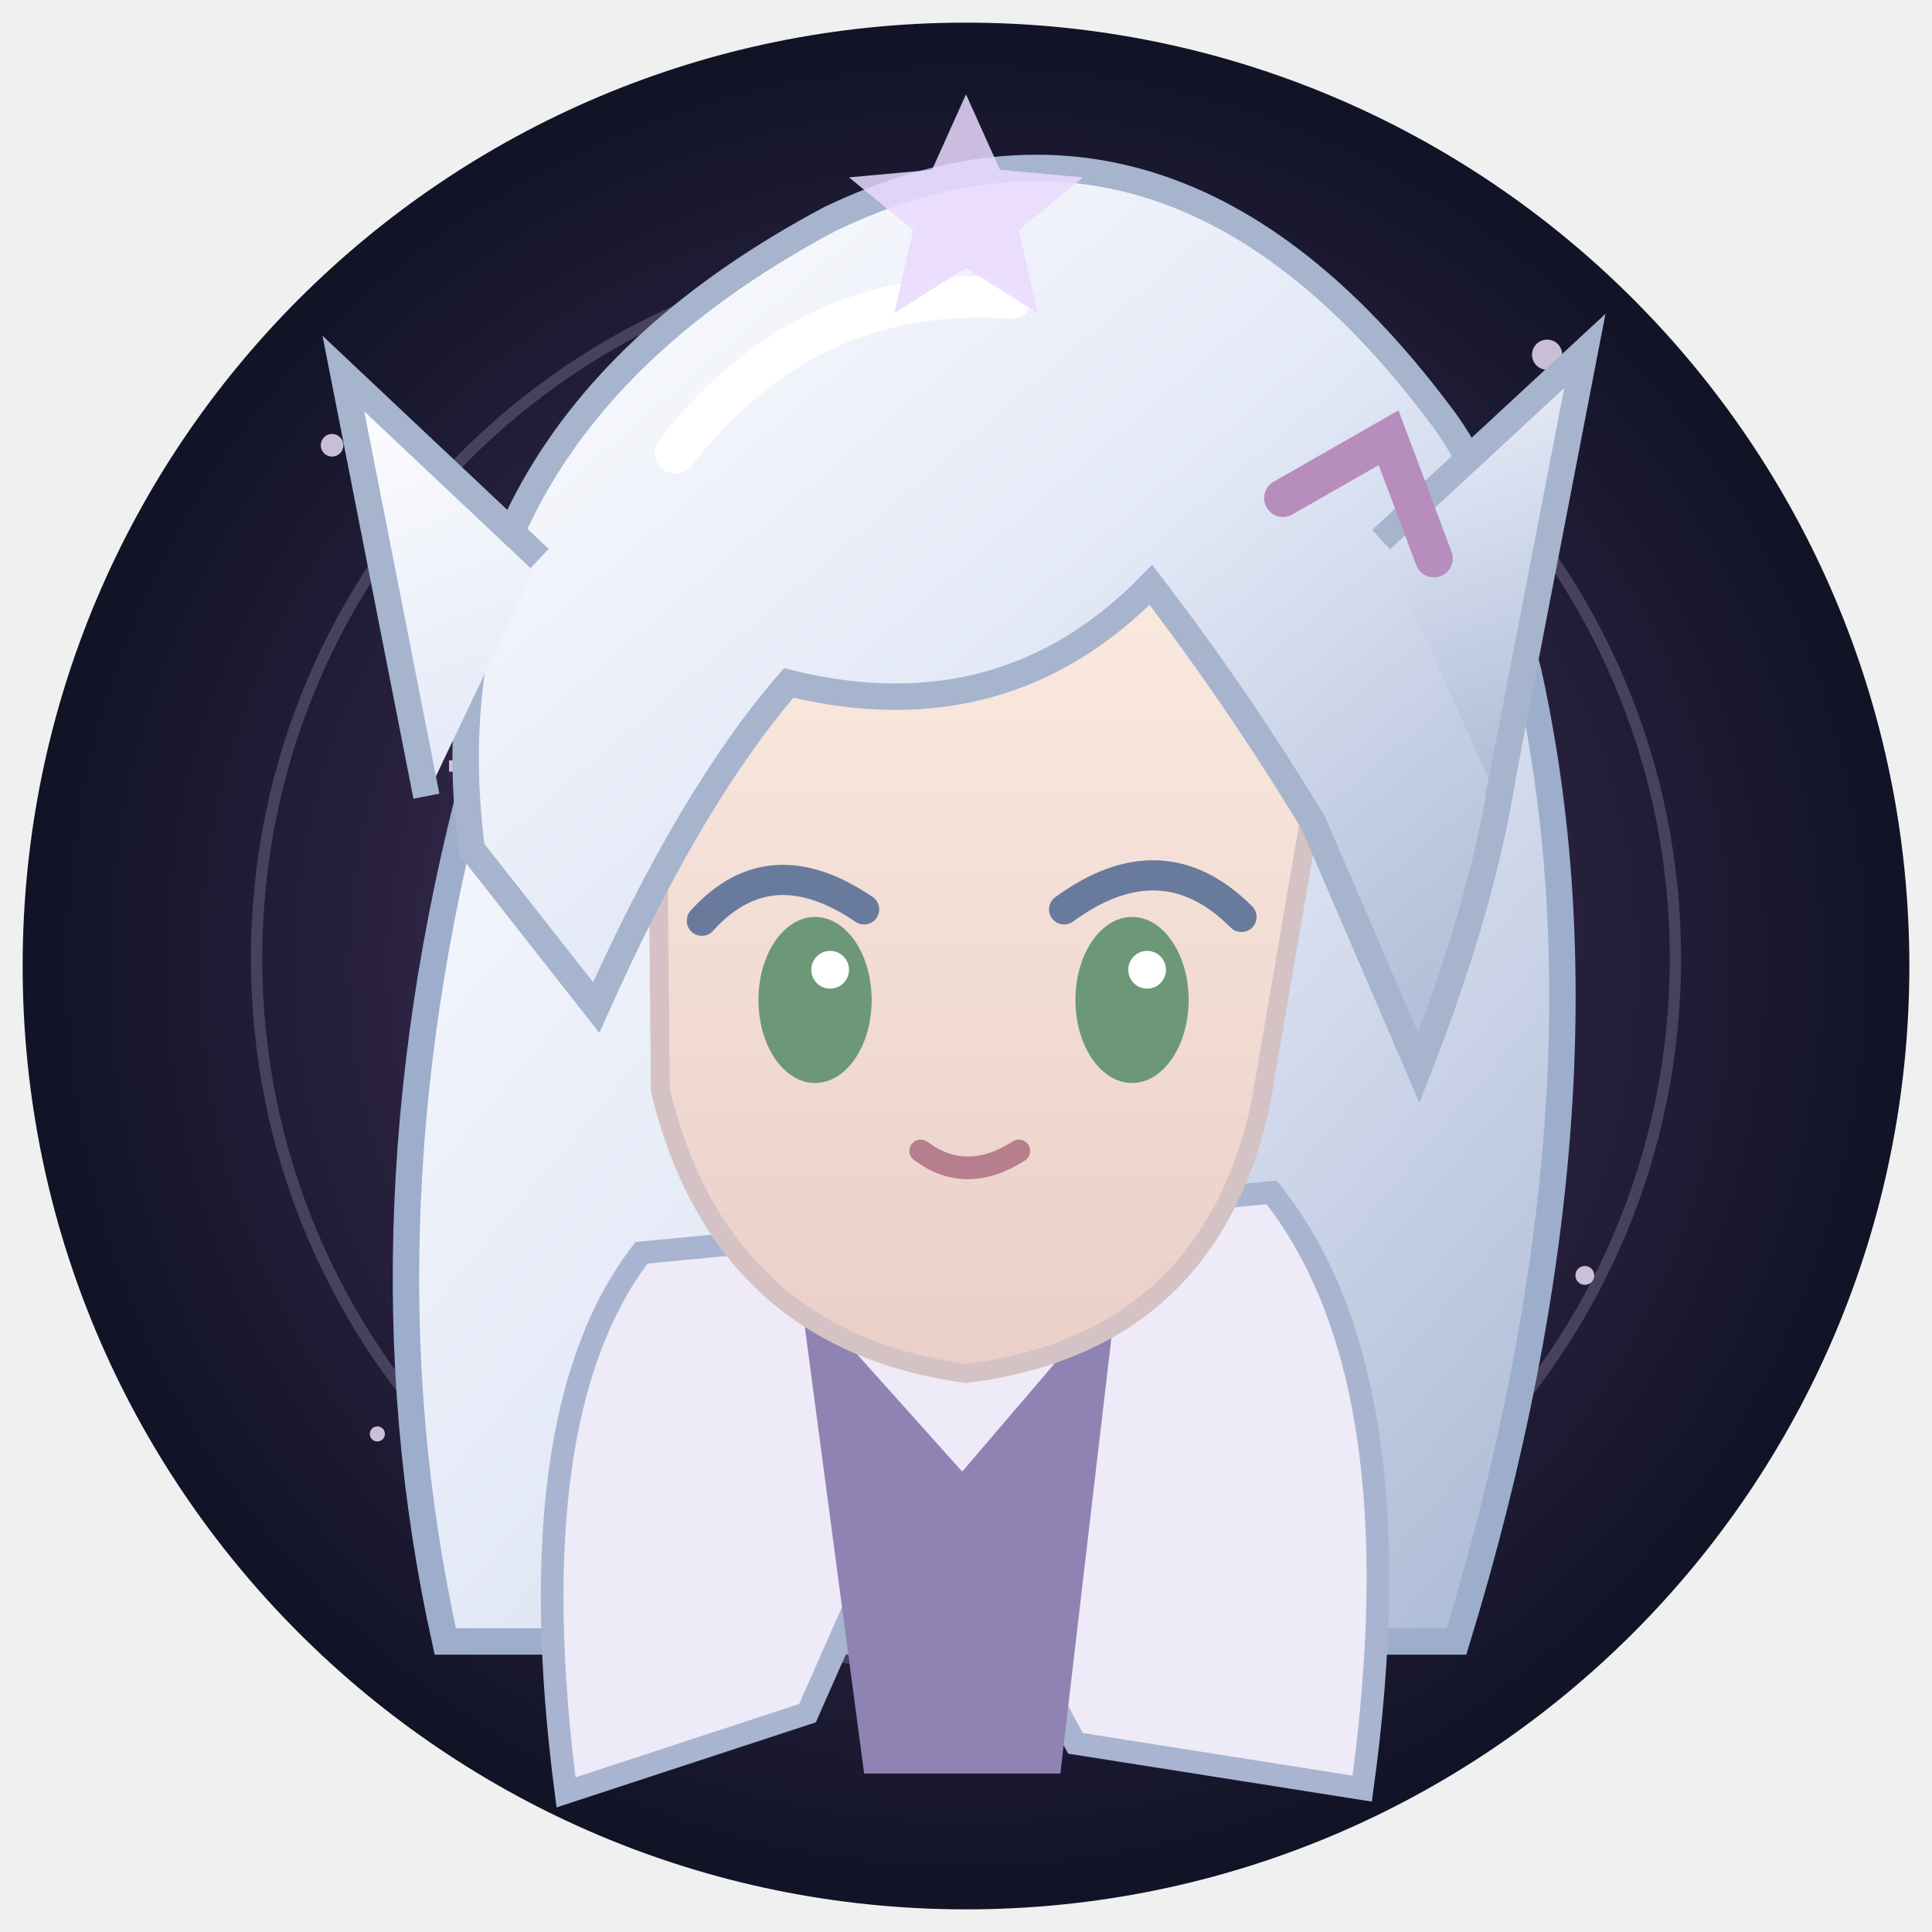
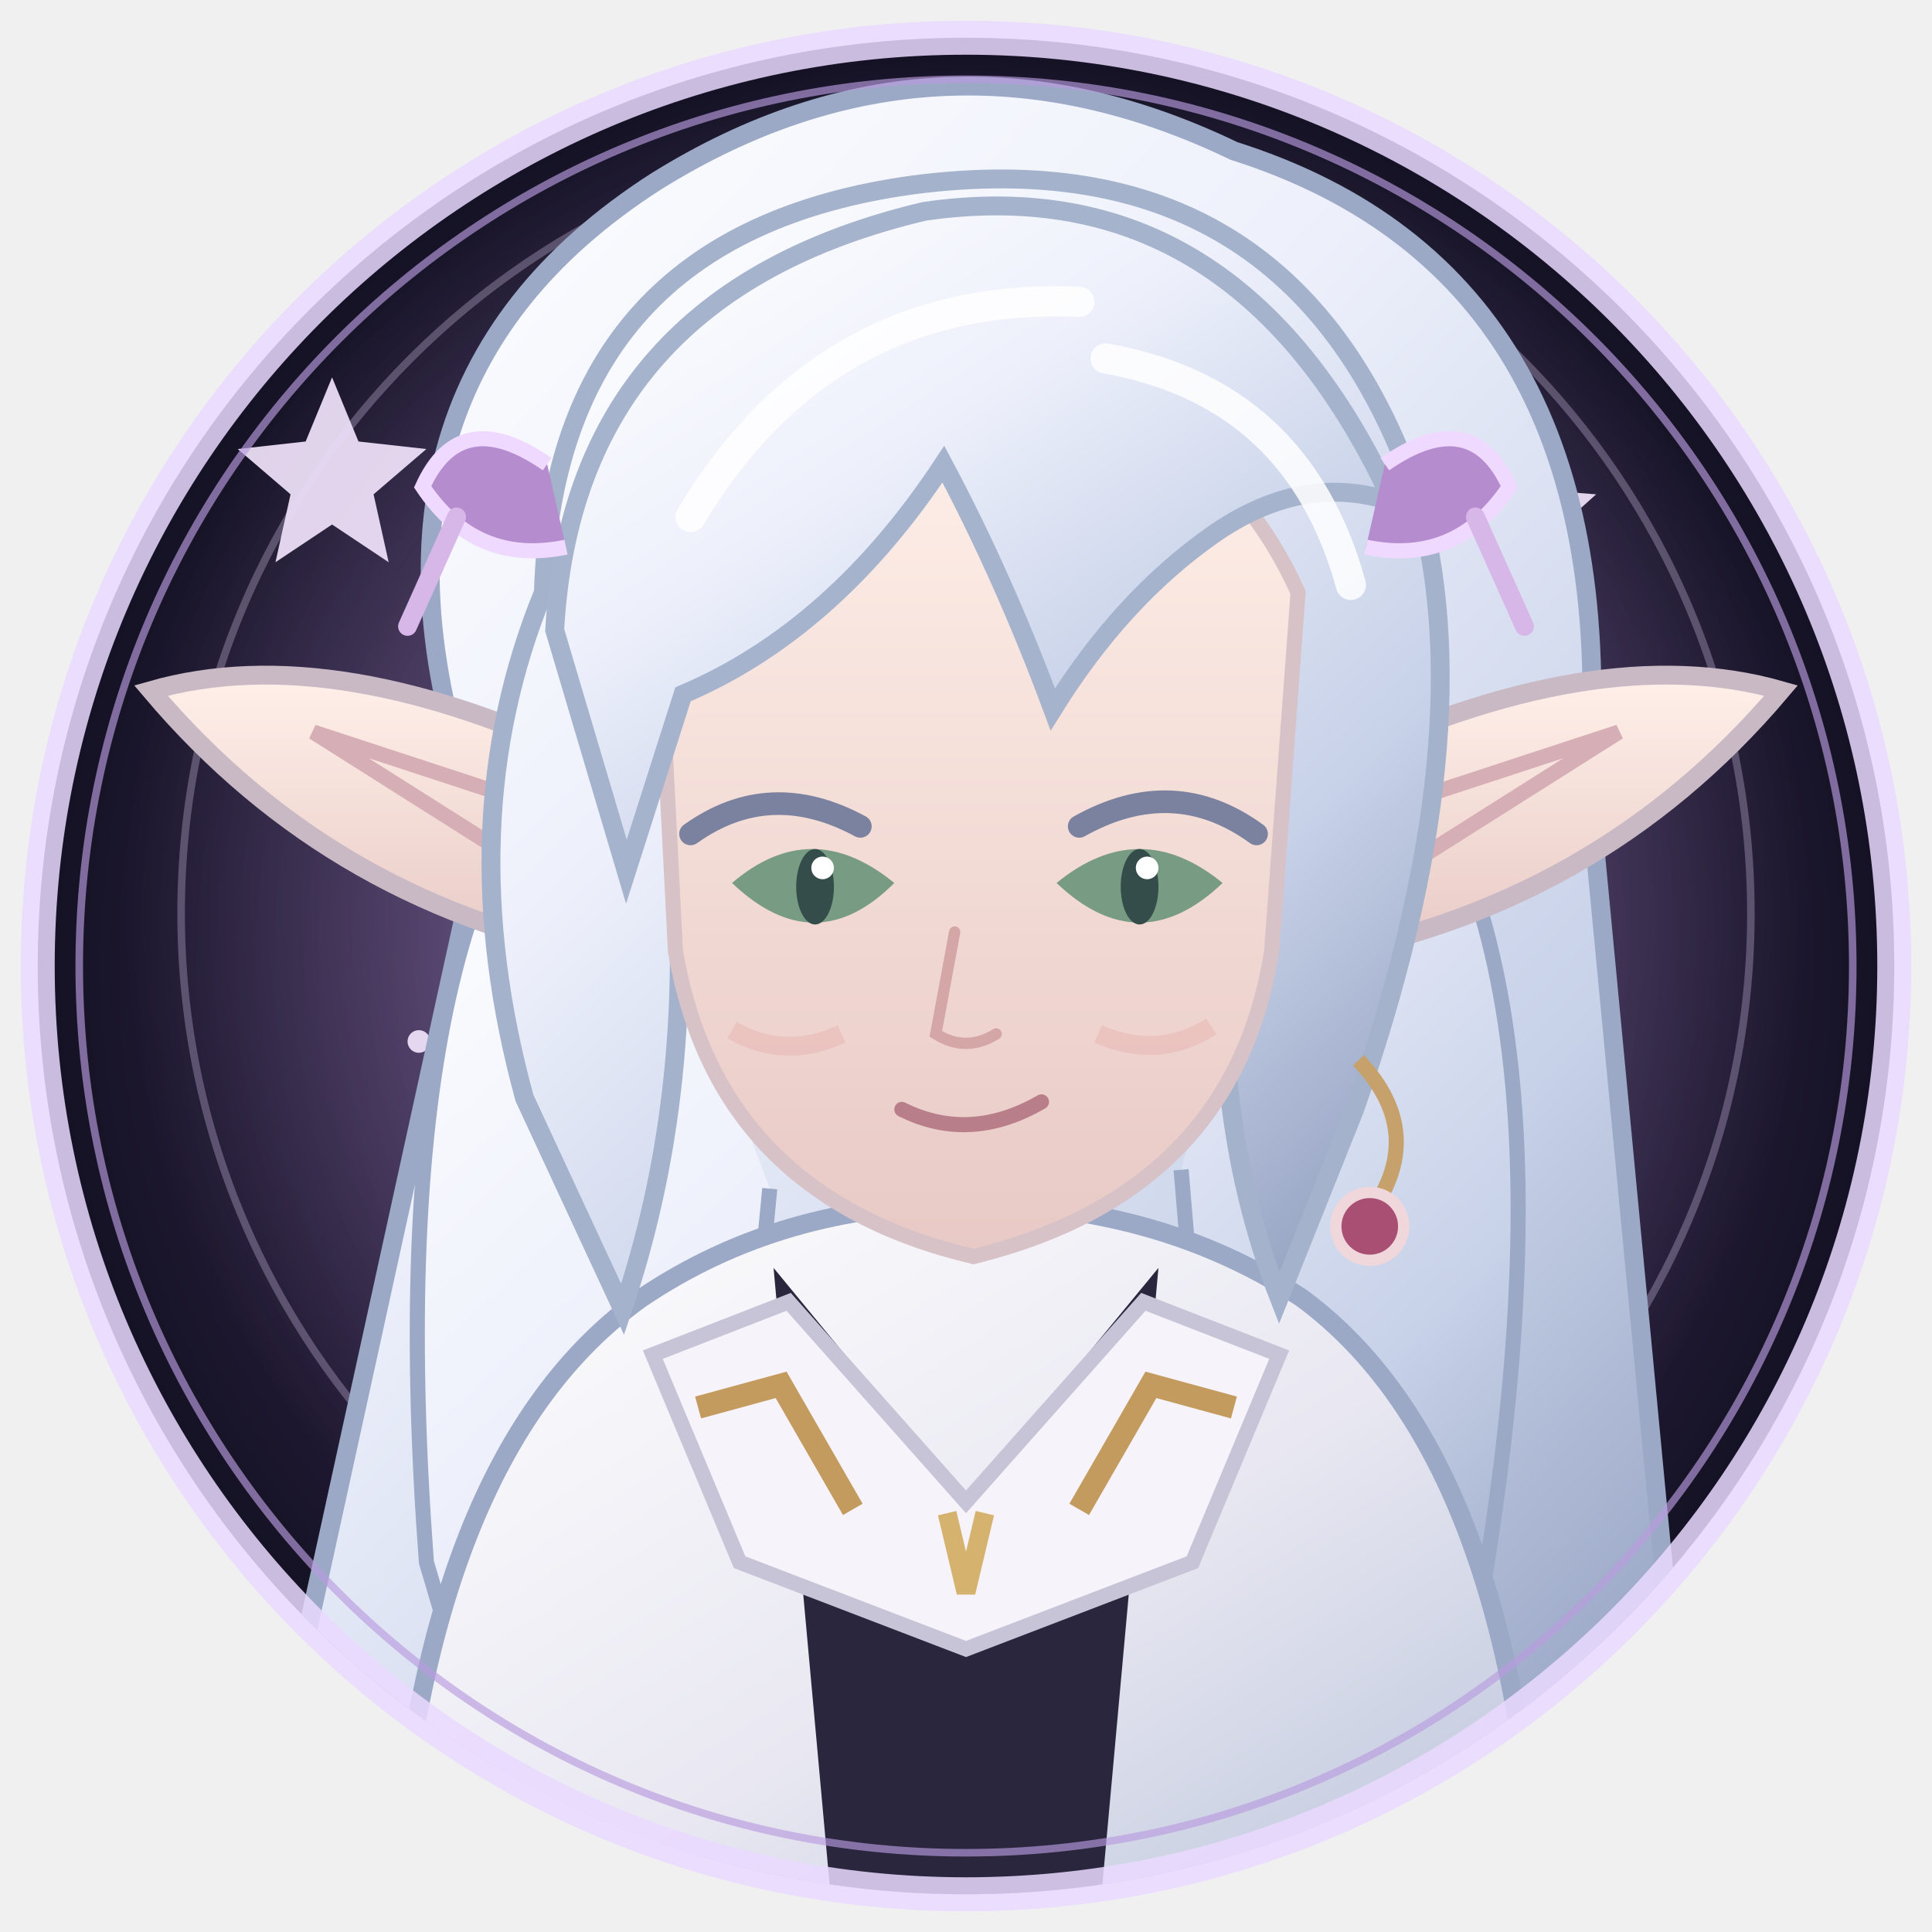
<svg xmlns="http://www.w3.org/2000/svg" viewBox="0 0 512 512" role="img" aria-labelledby="title desc">
  <defs>
-     <radialGradient id="bg">
-       <stop stop-color="#65517e" />
-       <stop offset=".62" stop-color="#29213f" />
-       <stop offset="1" stop-color="#111326" />
+     <radialGradient id="night">
+       <stop stop-color="#6d568f" />
+       <stop offset=".58" stop-color="#302444" />
+       <stop offset="1" stop-color="#100f20" />
    </radialGradient>
-     <linearGradient id="hair" x1="0" y1="0" x2="1" y2="1">
+     <linearGradient id="silver" x1=".08" y1="0" x2=".9" y2="1">
      <stop stop-color="#fff" />
-       <stop offset=".52" stop-color="#e4e9f7" />
-       <stop offset="1" stop-color="#aab8d3" />
+       <stop offset=".38" stop-color="#edf0fb" />
+       <stop offset=".72" stop-color="#c7d1e8" />
+       <stop offset="1" stop-color="#8f9dbd" />
    </linearGradient>
    <linearGradient id="skin" x1="0" y1="0" x2="0" y2="1">
-       <stop stop-color="#fff0e6" />
-       <stop offset="1" stop-color="#e9cfc8" />
+       <stop stop-color="#fff0e9" />
+       <stop offset="1" stop-color="#e8c9c5" />
    </linearGradient>
+     <linearGradient id="cloth" x1="0" y1="0" x2="1" y2="1">
+       <stop stop-color="#fff" />
+       <stop offset=".55" stop-color="#e9e8f2" />
+       <stop offset="1" stop-color="#b8c3da" />
+     </linearGradient>
+     <radialGradient id="aura">
+       <stop stop-color="#d8b8ff" stop-opacity=".55" />
+       <stop offset="1" stop-color="#d8b8ff" stop-opacity="0" />
+     </radialGradient>
+     <clipPath id="circle">
+       <circle cx="256" cy="256" r="246" />
+     </clipPath>
  </defs>
-   <circle cx="256" cy="256" r="250" fill="url(#bg)" />
-   <g fill="#f5e9ff" opacity=".8">
-     <circle cx="88" cy="118" r="3" />
-     <circle cx="410" cy="94" r="4" />
-     <circle cx="420" cy="338" r="2.5" />
-     <circle cx="100" cy="380" r="2" />
-     <path d="M128 194v18m-9-9h18M384 210v20m-10-10h20" stroke="#f5e9ff" stroke-width="3" />
+   <g clip-path="url(#circle)">
+     <rect width="512" height="512" fill="url(#night)" />
+     <circle cx="256" cy="240" r="225" fill="url(#aura)" />
+     <g fill="#f5e8ff" opacity=".9">
+       <path d="M88 100l7 17 18 2-14 12 4 18-15-10-15 10 4-18-14-12 18-2z" />
+       <path d="M405 118l5 12 13 1-10 9 3 13-11-7-11 7 3-13-10-9 13-1z" />
+       <circle cx="111" cy="276" r="3" />
+       <circle cx="420" cy="300" r="2.5" />
+       <circle cx="365" cy="65" r="2" />
+     </g>
+     <circle cx="256" cy="242" r="208" fill="none" stroke="#eadbff" stroke-opacity=".28" stroke-width="2" />
+     <path d="M128 220Q85 105 174 48Q248 2 327 40Q431 73 421 207L450 512H64Z" fill="url(#silver)" stroke="#9ba9c6" stroke-width="5" />
+     <path d="M157 190Q100 240 113 414L142 512H185L204 315M352 177Q424 235 393 421L373 512H330L313 310" fill="url(#silver)" stroke="#9ba9c6" stroke-width="4" />
+     <path d="M159 203Q89 169 40 183Q89 241 165 254Z" fill="url(#skin)" stroke="#c9b9c5" stroke-width="5" />
+     <path d="M352 203Q423 169 472 183Q423 241 346 254Z" fill="url(#skin)" stroke="#c9b9c5" stroke-width="5" />
+     <path d="M144 214L83 194 151 237M368 214L429 194 361 237" fill="none" stroke="#d6aeb5" stroke-width="4" />
+     <path d="M104 512Q111 386 170 344Q207 319 256 319Q307 319 345 344Q402 386 408 512Z" fill="url(#cloth)" stroke="#9ba9c6" stroke-width="5" />
+     <path d="M205 336L256 398 307 336L291 512H221Z" fill="#29263e" />
+     <path d="M173 359L209 345 256 398 303 345 339 359 316 414 256 437 196 414Z" fill="#f7f3fb" stroke="#c7c4d8" stroke-width="4" />
+     <path d="M185 373L207 367 226 400M327 373L305 367 286 400" fill="none" stroke="#c49b5e" stroke-width="6" />
+     <path d="M251 401L256 422 261 401" fill="none" stroke="#d5b36e" stroke-width="5" />
+     <path d="M144 157Q147 62 242 49Q342 36 375 130Q394 194 359 294L339 344Q319 293 326 227Q291 203 269 151Q239 211 179 226Q184 291 165 347L139 291Q119 218 144 157Z" fill="url(#silver)" stroke="#a4b2cc" stroke-width="5" />
+     <path d="M174 154Q201 101 258 104Q319 102 344 157L337 252Q327 316 258 333Q190 317 179 252Z" fill="url(#skin)" stroke="#d7c2c7" stroke-width="4" />
+     <path d="M147 167Q152 78 245 56Q328 44 369 133Q345 125 321 142Q297 159 279 188Q266 153 250 123Q221 167 181 184L166 231Z" fill="url(#silver)" stroke="#a5b3cd" stroke-width="5" />
+     <path d="M183 137Q219 77 286 80M293 95Q344 104 358 155" fill="none" stroke="#fff" stroke-width="8" stroke-linecap="round" opacity=".85" />
+     <path d="M183 221Q204 206 228 219M286 219Q311 205 333 221" fill="none" stroke="#7b829f" stroke-width="6" stroke-linecap="round" />
+     <path d="M194 234Q215 216 237 234Q216 255 194 234Z" fill="#789b83" />
+     <path d="M280 234Q302 216 324 234Q302 255 280 234Z" fill="#789b83" />
+     <ellipse cx="216" cy="235" rx="5" ry="10" fill="#344d4a" />
+     <ellipse cx="302" cy="235" rx="5" ry="10" fill="#344d4a" />
+     <circle cx="218" cy="230" r="3" fill="#fff" />
+     <circle cx="304" cy="230" r="3" fill="#fff" />
+     <path d="M253 247L248 274Q256 279 264 274" fill="none" stroke="#d5a6a6" stroke-width="3" stroke-linecap="round" />
+     <path d="M239 294Q257 303 276 292" fill="none" stroke="#b87f8b" stroke-width="4" stroke-linecap="round" />
+     <path d="M194 273Q208 281 223 274M291 274Q307 281 321 272" fill="none" stroke="#e5aaa8" stroke-width="5" opacity=".4" />
+     <path d="M145 123Q122 107 112 129Q126 150 150 145M367 123Q390 107 400 129Q386 150 362 145" fill="#b58cce" stroke="#f0d9ff" stroke-width="4" />
+     <path d="M121 137L108 166M391 137L404 166" stroke="#d7b6e8" stroke-width="5" stroke-linecap="round" />
+     <path d="M360 281Q379 301 362 323" fill="none" stroke="#c7a16b" stroke-width="4" />
+     <circle cx="363" cy="325" r="9" fill="#a94f73" stroke="#f0d7dc" stroke-width="3" />
  </g>
-   <circle cx="256" cy="254" r="188" fill="none" stroke="#e8d8ff" stroke-opacity=".2" stroke-width="3" />
-   <path d="M118 435Q93 322 128 197Q145 90 252 70Q372 51 405 178Q430 291 386 435Z" fill="url(#hair)" stroke="#9daecc" stroke-width="7" />
-   <path d="M170 332Q137 375 150 475L214 454 244 386 285 462 361 474Q376 365 337 316Z" fill="#eeeaf7" stroke="#a9b5d0" stroke-width="6" />
-   <path d="M212 342L255 390 296 342 281 470H229Z" fill="#8e83b2" />
-   <path d="M174 183Q175 109 256 100Q342 101 351 194L334 293Q320 356 256 364Q191 355 175 289Z" fill="url(#skin)" stroke="#d5c2c5" stroke-width="5" />
-   <path d="M125 225Q111 116 220 58Q310 15 381 109Q423 163 376 283L348 218Q328 185 305 155Q266 195 209 181Q183 211 158 267Z" fill="url(#hair)" stroke="#a6b4ce" stroke-width="7" />
-   <path d="M143 148L91 99 113 211M366 143L420 93 397 212" fill="url(#hair)" stroke="#a6b4ce" stroke-width="7" />
-   <path d="M186 244Q204 224 229 241M282 241Q308 222 329 243" fill="none" stroke="#697b9d" stroke-width="8" stroke-linecap="round" />
-   <ellipse cx="216" cy="265" rx="15" ry="22" fill="#6c9878" />
-   <ellipse cx="300" cy="265" rx="15" ry="22" fill="#6c9878" />
-   <circle cx="220" cy="257" r="5" fill="#fff" />
-   <circle cx="304" cy="257" r="5" fill="#fff" />
-   <path d="M244 305Q256 314 270 305" fill="none" stroke="#b77e8d" stroke-width="6" stroke-linecap="round" />
-   <path d="M179 120Q214 75 268 79" fill="none" stroke="#fff" stroke-width="11" stroke-linecap="round" />
-   <path d="M340 132L368 116 380 148" fill="none" stroke="#b68dbd" stroke-width="10" stroke-linecap="round" />
-   <path d="M256 25l9 20 22 2-17 14 5 22-19-12-19 12 5-22-17-14 22-2Z" fill="#ead9ff" opacity=".85" />
+   <circle cx="256" cy="256" r="246" fill="none" stroke="#ead9ff" stroke-width="9" stroke-opacity=".85" />
+   <circle cx="256" cy="256" r="235" fill="none" stroke="#b99bdf" stroke-width="2" stroke-opacity=".65" />
</svg>
